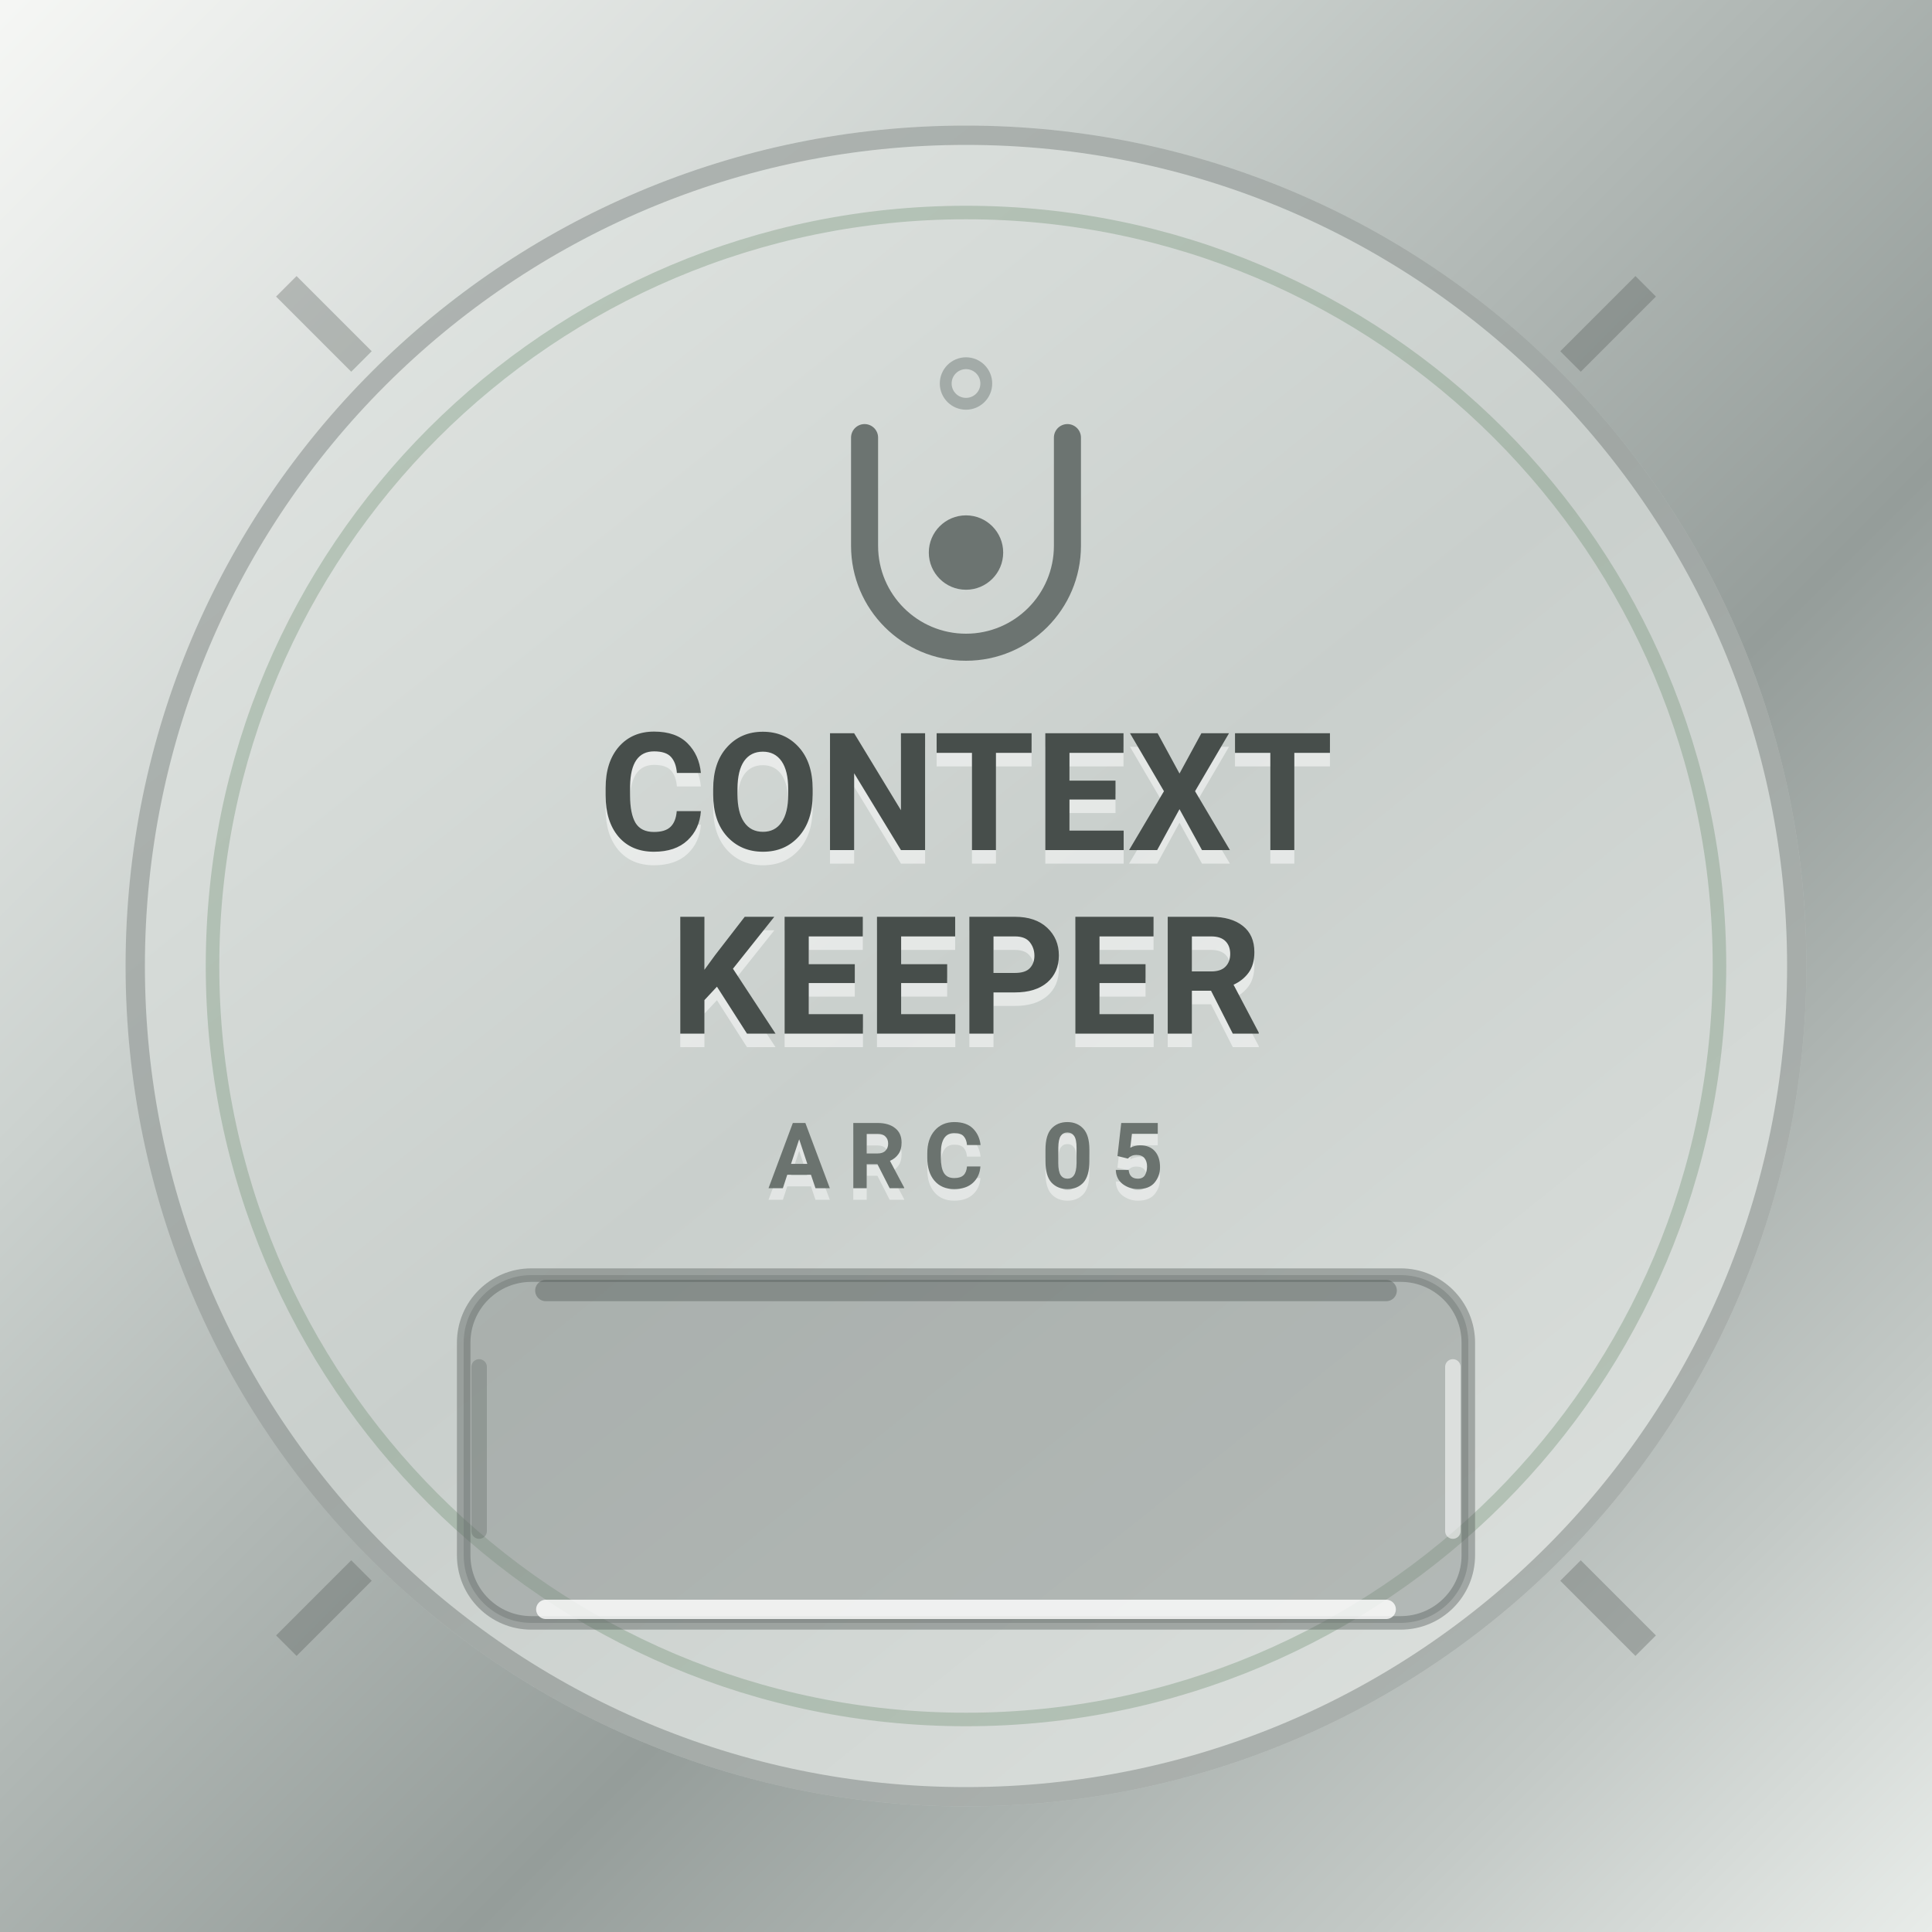
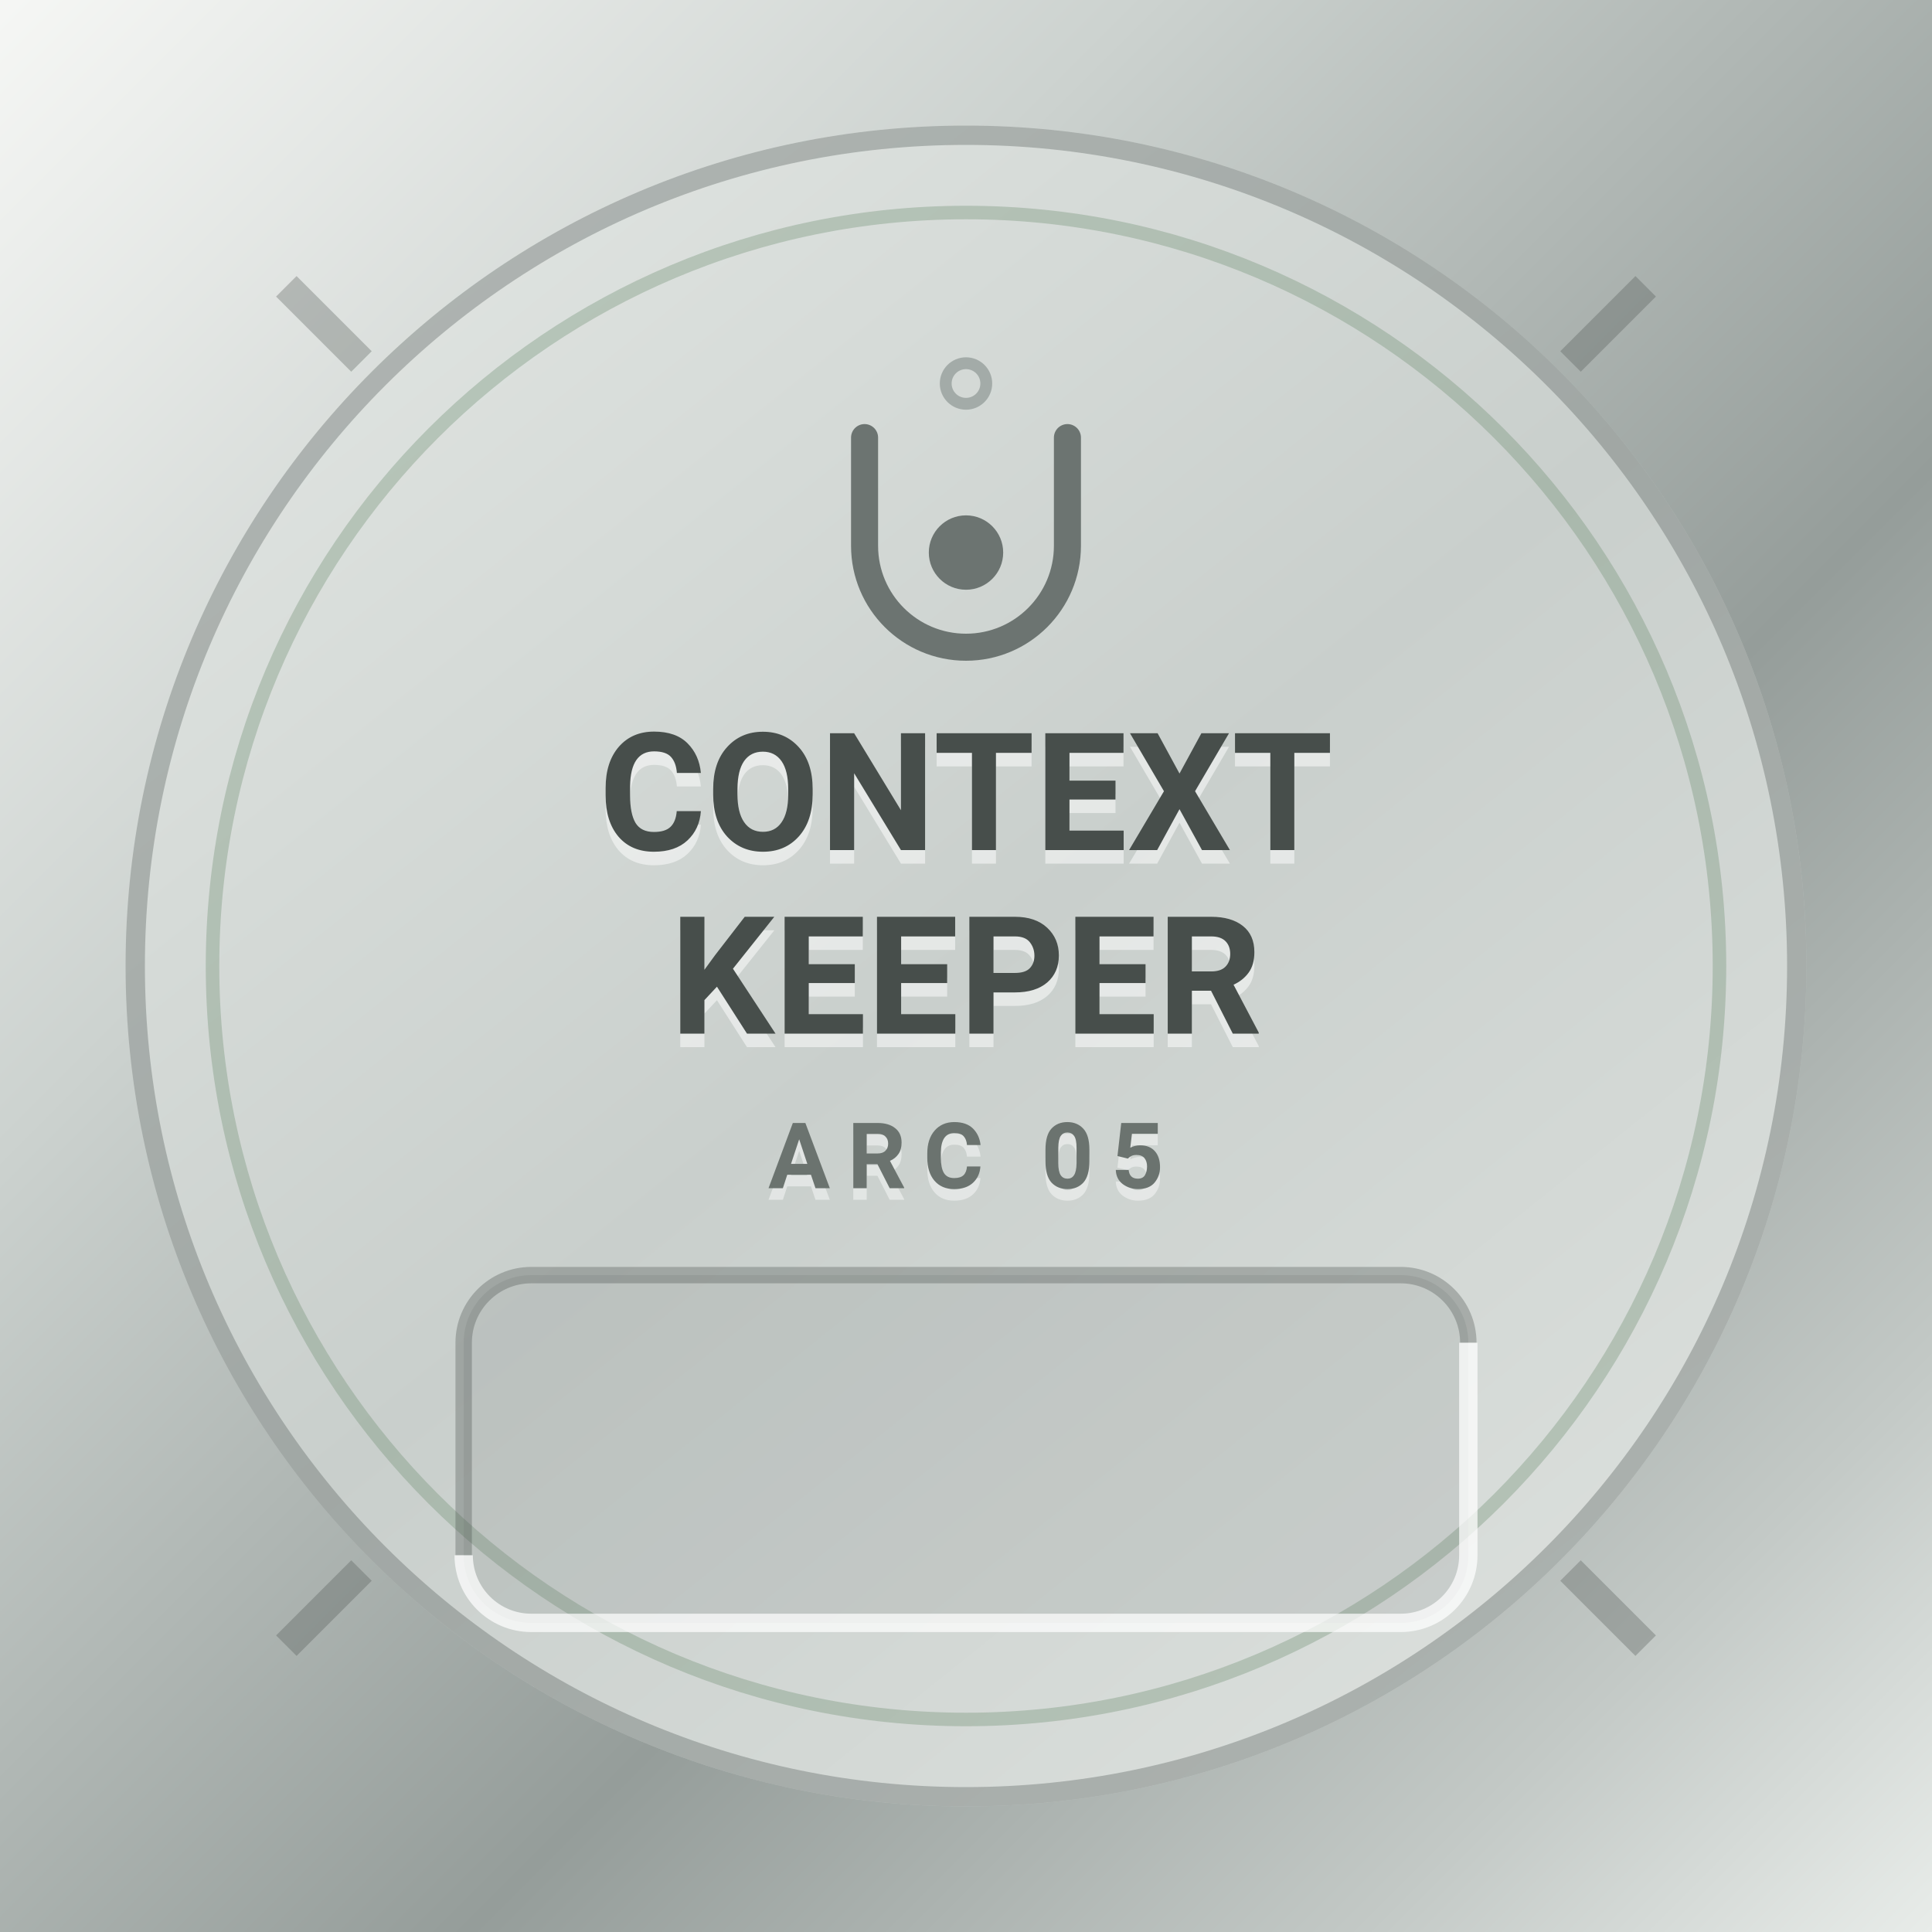
<svg xmlns="http://www.w3.org/2000/svg" width="200" height="200" viewBox="0 0 200 200" role="img" aria-label="Arc 05 Context Keeper medal, back">
  <defs>
    <linearGradient id="b" x1="0" y1="0" x2="1" y2="1">
      <stop offset="0" stop-color="#f6f7f5" />
      <stop offset=".3" stop-color="#ccd2cf" />
      <stop offset=".62" stop-color="#959d9a" />
      <stop offset=".85" stop-color="#c3c9c6" />
      <stop offset="1" stop-color="#e9edea" />
    </linearGradient>
    <linearGradient id="p" x1=".1" y1="0" x2=".9" y2="1">
      <stop offset="0" stop-color="#e3e7e4" />
      <stop offset=".5" stop-color="#c9cfcc" />
      <stop offset="1" stop-color="#dee2df" />
    </linearGradient>
  </defs>
  <rect width="200" height="200" fill="url(#b)" />
  <path d="M162.58 37.42L170.36 29.64M37.42 37.42L29.64 29.64M37.42 162.58L29.64 170.36M162.58 162.58L170.36 170.36" fill="none" stroke="#4f5754" stroke-opacity=".32" stroke-width="3" />
  <circle cx="100" cy="100" r="87" fill="url(#p)" />
  <circle cx="100" cy="100" r="86" fill="none" stroke="#5f6764" stroke-opacity=".38" stroke-width="2" />
  <circle cx="100" cy="100" r="78" fill="none" stroke="#6e8f70" stroke-width="1.4" stroke-opacity=".34" />
  <g transform="translate(100 53) scale(.35) translate(-100 -100)">
    <circle cx="100" cy="62" r="6" fill="none" stroke="#a3aba8" stroke-width="3.5" />
    <path d="M70 78V110A30 30 0 0 0 130 110V78" fill="none" stroke="#6c7471" stroke-width="8" stroke-linecap="round" />
    <circle cx="100" cy="112" r="11" fill="#6c7471" />
  </g>
  <text x="100" y="88" text-anchor="middle" font-family="system-ui,-apple-system,'Segoe UI',Roboto,'Helvetica Neue',Arial,sans-serif" font-size="17" font-weight="700" fill="#ffffff" fill-opacity=".5" transform="translate(0 1.4)">CONTEXT</text>
  <text x="100" y="88" text-anchor="middle" font-family="system-ui,-apple-system,'Segoe UI',Roboto,'Helvetica Neue',Arial,sans-serif" font-size="17" font-weight="700" fill="#474e4b">CONTEXT</text>
  <text x="100" y="107" text-anchor="middle" font-family="system-ui,-apple-system,'Segoe UI',Roboto,'Helvetica Neue',Arial,sans-serif" font-size="17" font-weight="700" fill="#ffffff" fill-opacity=".5" transform="translate(0 1.4)">KEEPER</text>
  <text x="100" y="107" text-anchor="middle" font-family="system-ui,-apple-system,'Segoe UI',Roboto,'Helvetica Neue',Arial,sans-serif" font-size="17" font-weight="700" fill="#474e4b">KEEPER</text>
  <text x="100" y="123" text-anchor="middle" font-family="system-ui,-apple-system,'Segoe UI',Roboto,'Helvetica Neue',Arial,sans-serif" font-size="9.5" font-weight="700" letter-spacing="1.8" fill="#ffffff" fill-opacity=".45" transform="translate(0 1.2)">ARC 05</text>
  <text x="100" y="123" text-anchor="middle" font-family="system-ui,-apple-system,'Segoe UI',Roboto,'Helvetica Neue',Arial,sans-serif" font-size="9.5" font-weight="700" letter-spacing="1.8" fill="#6b736f">ARC 05</text>
-   <rect x="48" y="132" width="104" height="36" rx="7" fill="#7f8783" fill-opacity=".42" />
-   <rect x="48" y="132" width="104" height="36" rx="7" fill="none" stroke="#565e5b" stroke-opacity=".42" stroke-width="1.4" />
-   <path d="M56.5 133.6H143.5" fill="none" stroke="#3f4744" stroke-opacity=".34" stroke-width="2.2" stroke-linecap="round" />
-   <path d="M56.5 166.6H143.5" fill="none" stroke="#ffffff" stroke-opacity=".8" stroke-width="2" stroke-linecap="round" />
-   <path d="M49.6 141.5V158.5" fill="none" stroke="#3f4744" stroke-opacity=".24" stroke-width="1.6" stroke-linecap="round" />
-   <path d="M150.4 141.5V158.5" fill="none" stroke="#ffffff" stroke-opacity=".55" stroke-width="1.6" stroke-linecap="round" />
+   <rect x="48" y="132" width="104" height="36" rx="7" fill="#6f7773" fill-opacity=".15" />
+   <path d="M48 161V139A7 7 0 0 1 55 132H145A7 7 0 0 1 152 139" fill="none" stroke="#3d4542" stroke-opacity=".3" stroke-width="1.7" />
+   <path d="M152 139V161A7 7 0 0 1 145 168H55A7 7 0 0 1 48 161" fill="none" stroke="#ffffff" stroke-opacity=".72" stroke-width="1.9" />
</svg>
